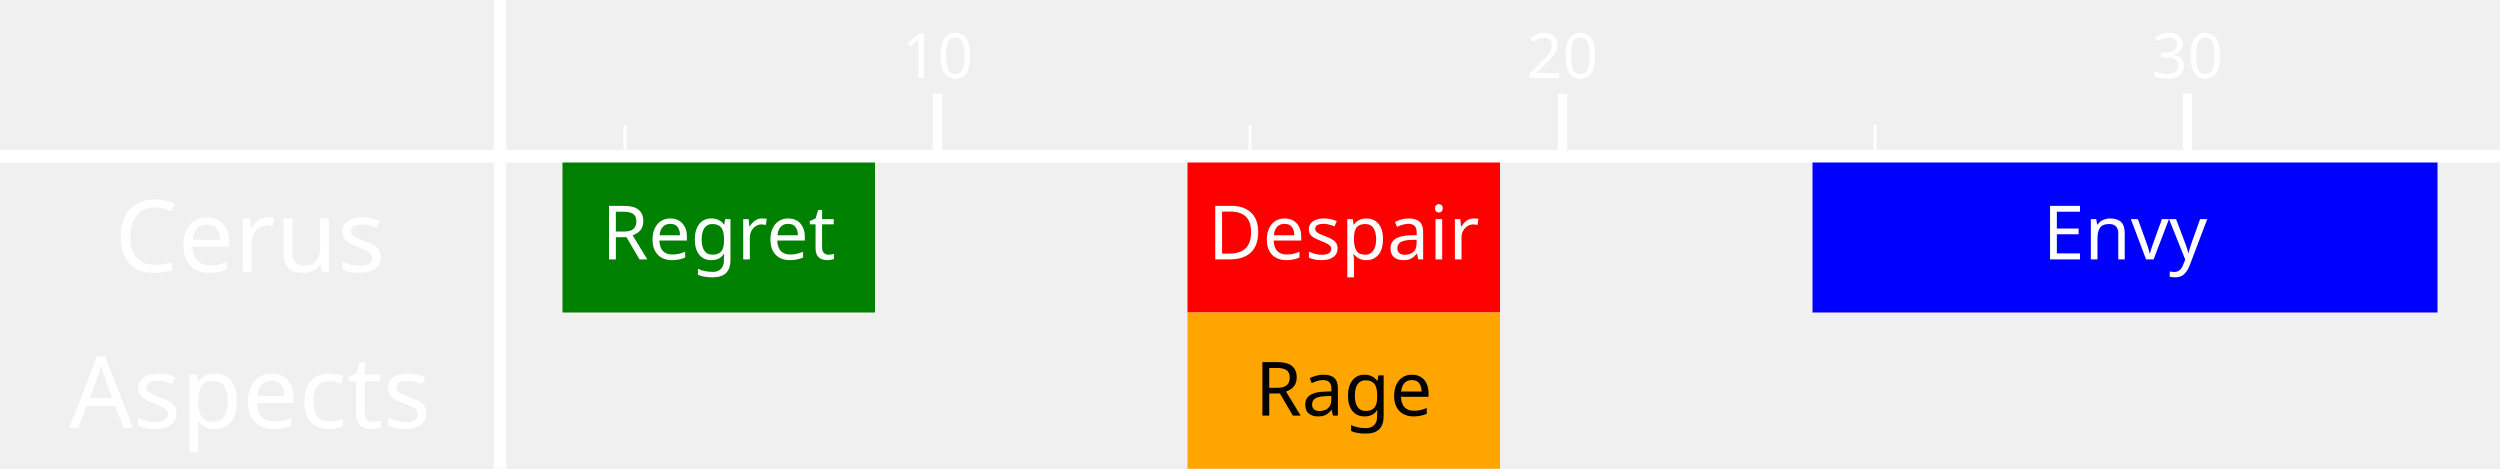
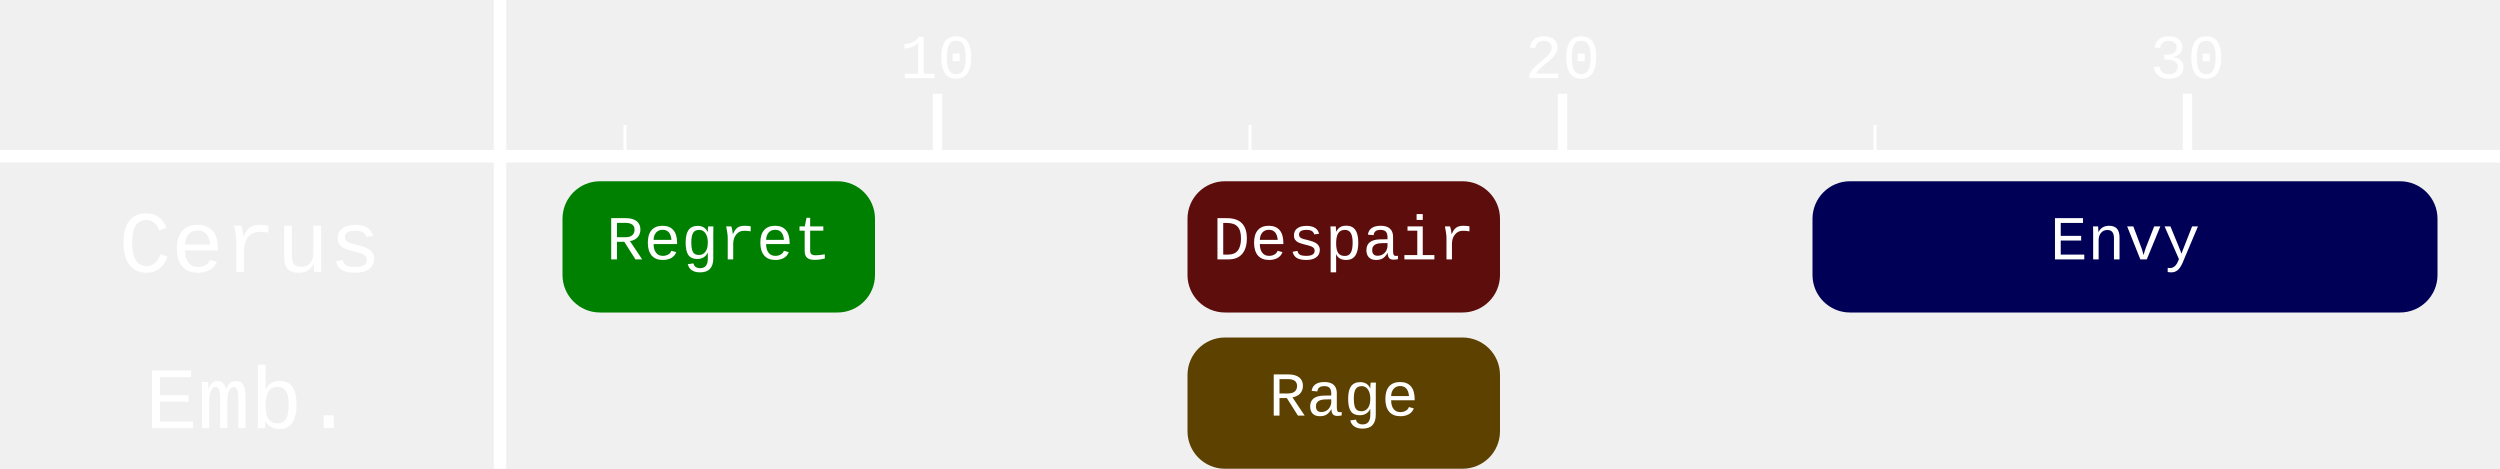
<svg xmlns="http://www.w3.org/2000/svg" width="400" height="75" viewBox="0 0 400 75">
  <defs>
</defs>
-   <text x="40.0" y="43.5" font-size="16" fill="white" style="font-family:Segoe UI;text-anchor:middle">Cerus</text>
-   <rect x="90" y="25" width="50" height="25" fill="green" />
-   <text x="115.0" y="41.5" font-size="12" fill="white" style="font-family:Segoe UI;text-anchor:middle">Regret</text>
-   <rect x="190" y="25" width="50" height="25" fill="red" />
-   <text x="215.0" y="41.5" font-size="12" fill="white" style="font-family:Segoe UI;text-anchor:middle">Despair</text>
-   <rect x="290" y="25" width="100" height="25" fill="blue" />
-   <text x="340.0" y="41.5" font-size="12" fill="white" style="font-family:Segoe UI;text-anchor:middle">Envy</text>
-   <text x="40.0" y="68.5" font-size="16" fill="white" style="font-family:Segoe UI;text-anchor:middle">Aspects</text>
-   <rect x="190" y="50" width="50" height="25" fill="orange" />
-   <text x="215.0" y="66.5" font-size="12" fill="black" style="font-family:Segoe UI;text-anchor:middle">Rage</text>
+   <text x="40.0" y="43.5" font-size="14" fill="white" style="font-family:Courier New, monospace;text-anchor:middle">Cerus</text>
+   <rect x="90" y="29" width="50" height="21" fill="green" rx="6" ry="6" />
+   <text x="115.0" y="41.5" font-size="10" fill="white" style="font-family: Courier New, monospace;text-anchor:middle">Regret</text>
+   <rect x="190" y="29" width="50" height="21" fill="#5e0d0d" rx="6" ry="6" />
+   <text x="215.0" y="41.5" font-size="10" fill="white" style="font-family: Courier New, monospace;text-anchor:middle">Despair</text>
+   <rect x="290" y="29" width="100" height="21" fill="#000156" rx="6" ry="6" />
+   <text x="340.0" y="41.5" font-size="10" fill="white" style="font-family: Courier New, monospace;text-anchor:middle">Envy</text>
+   <text x="40.0" y="68.5" font-size="14" fill="white" style="font-family:Courier New, monospace;text-anchor:middle">Emb.</text>
+   <rect x="190" y="54" width="50" height="21" fill="#5d4100" rx="6" ry="6" />
+   <text x="215.0" y="66.5" font-size="10" fill="white" style="font-family: Courier New, monospace;text-anchor:middle">Rage</text>
  <path d="M0,25 L400,25" stroke="white" stroke-width="2" />
  <path d="M80,0 L80,75" stroke="white" stroke-width="2" />
  <path d="M90,22.5 L90,white" stroke="white" stroke-width="0.3" />
  <path d="M100,20.0 L100,25" stroke="white" stroke-width="0.5" />
  <path d="M110,22.5 L110,white" stroke="white" stroke-width="0.3" />
  <path d="M120,22.5 L120,white" stroke="white" stroke-width="0.3" />
  <path d="M130,22.5 L130,white" stroke="white" stroke-width="0.3" />
  <path d="M140,22.5 L140,white" stroke="white" stroke-width="0.3" />
  <path d="M150,15.0 L150,25" stroke="white" stroke-width="1.5" />
-   <text x="150.0" y="12.5" font-size="10" fill="white" style="font-family:Segoe UI;text-anchor:middle">10</text>
+   <text x="150.0" y="12.5" font-size="10" fill="white" style="font-family:Courier New, monospace;text-anchor:middle">10</text>
  <path d="M160,22.5 L160,white" stroke="white" stroke-width="0.3" />
  <path d="M170,22.5 L170,white" stroke="white" stroke-width="0.3" />
  <path d="M180,22.5 L180,white" stroke="white" stroke-width="0.3" />
  <path d="M190,22.5 L190,white" stroke="white" stroke-width="0.3" />
  <path d="M200,20.0 L200,25" stroke="white" stroke-width="0.5" />
  <path d="M210,22.5 L210,white" stroke="white" stroke-width="0.3" />
  <path d="M220,22.5 L220,white" stroke="white" stroke-width="0.3" />
  <path d="M230,22.5 L230,white" stroke="white" stroke-width="0.3" />
  <path d="M240,22.5 L240,white" stroke="white" stroke-width="0.3" />
  <path d="M250,15.0 L250,25" stroke="white" stroke-width="1.5" />
-   <text x="250.0" y="12.5" font-size="10" fill="white" style="font-family:Segoe UI;text-anchor:middle">20</text>
+   <text x="250.0" y="12.5" font-size="10" fill="white" style="font-family:Courier New, monospace;text-anchor:middle">20</text>
  <path d="M260,22.5 L260,white" stroke="white" stroke-width="0.3" />
  <path d="M270,22.5 L270,white" stroke="white" stroke-width="0.3" />
  <path d="M280,22.5 L280,white" stroke="white" stroke-width="0.3" />
  <path d="M290,22.5 L290,white" stroke="white" stroke-width="0.3" />
  <path d="M300,20.0 L300,25" stroke="white" stroke-width="0.5" />
  <path d="M310,22.5 L310,white" stroke="white" stroke-width="0.3" />
  <path d="M320,22.5 L320,white" stroke="white" stroke-width="0.3" />
  <path d="M330,22.5 L330,white" stroke="white" stroke-width="0.3" />
  <path d="M340,22.5 L340,white" stroke="white" stroke-width="0.3" />
  <path d="M350,15.0 L350,25" stroke="white" stroke-width="1.5" />
-   <text x="350.0" y="12.5" font-size="10" fill="white" style="font-family:Segoe UI;text-anchor:middle">30</text>
+   <text x="350.0" y="12.5" font-size="10" fill="white" style="font-family:Courier New, monospace;text-anchor:middle">30</text>
  <path d="M360,22.5 L360,white" stroke="white" stroke-width="0.3" />
  <path d="M370,22.5 L370,white" stroke="white" stroke-width="0.3" />
  <path d="M380,22.5 L380,white" stroke="white" stroke-width="0.3" />
  <path d="M390,22.5 L390,white" stroke="white" stroke-width="0.3" />
</svg>
